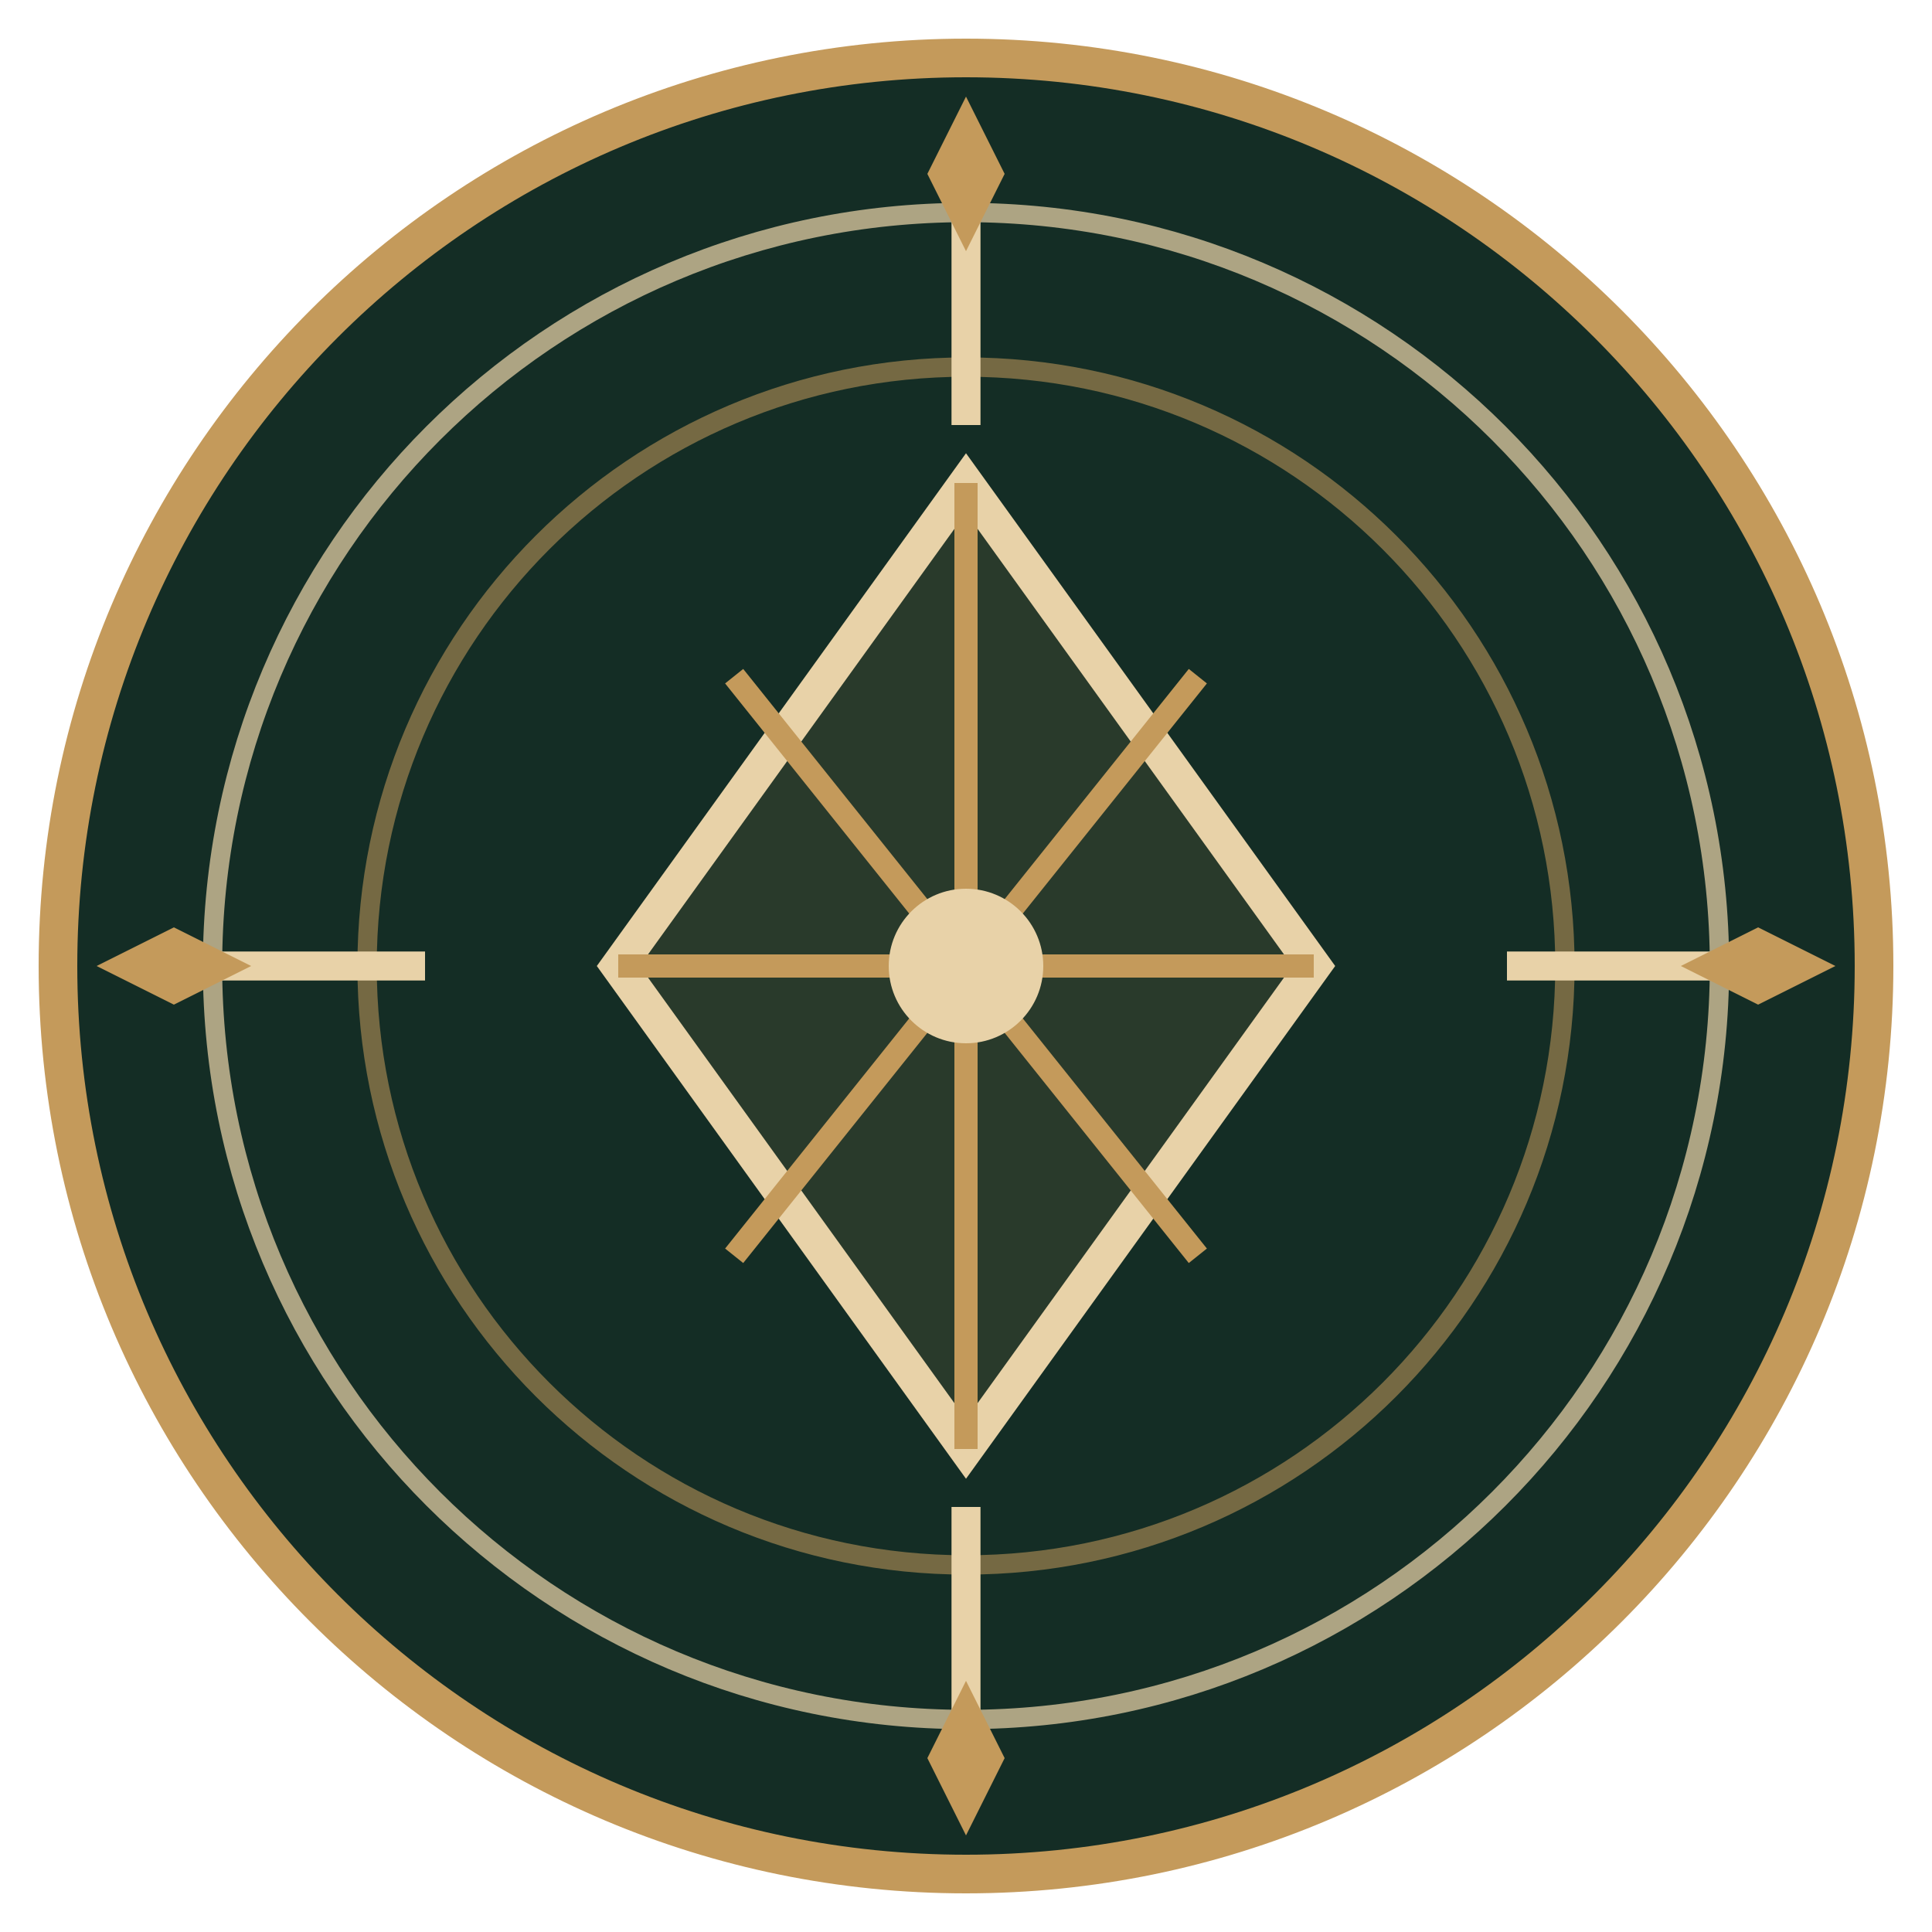
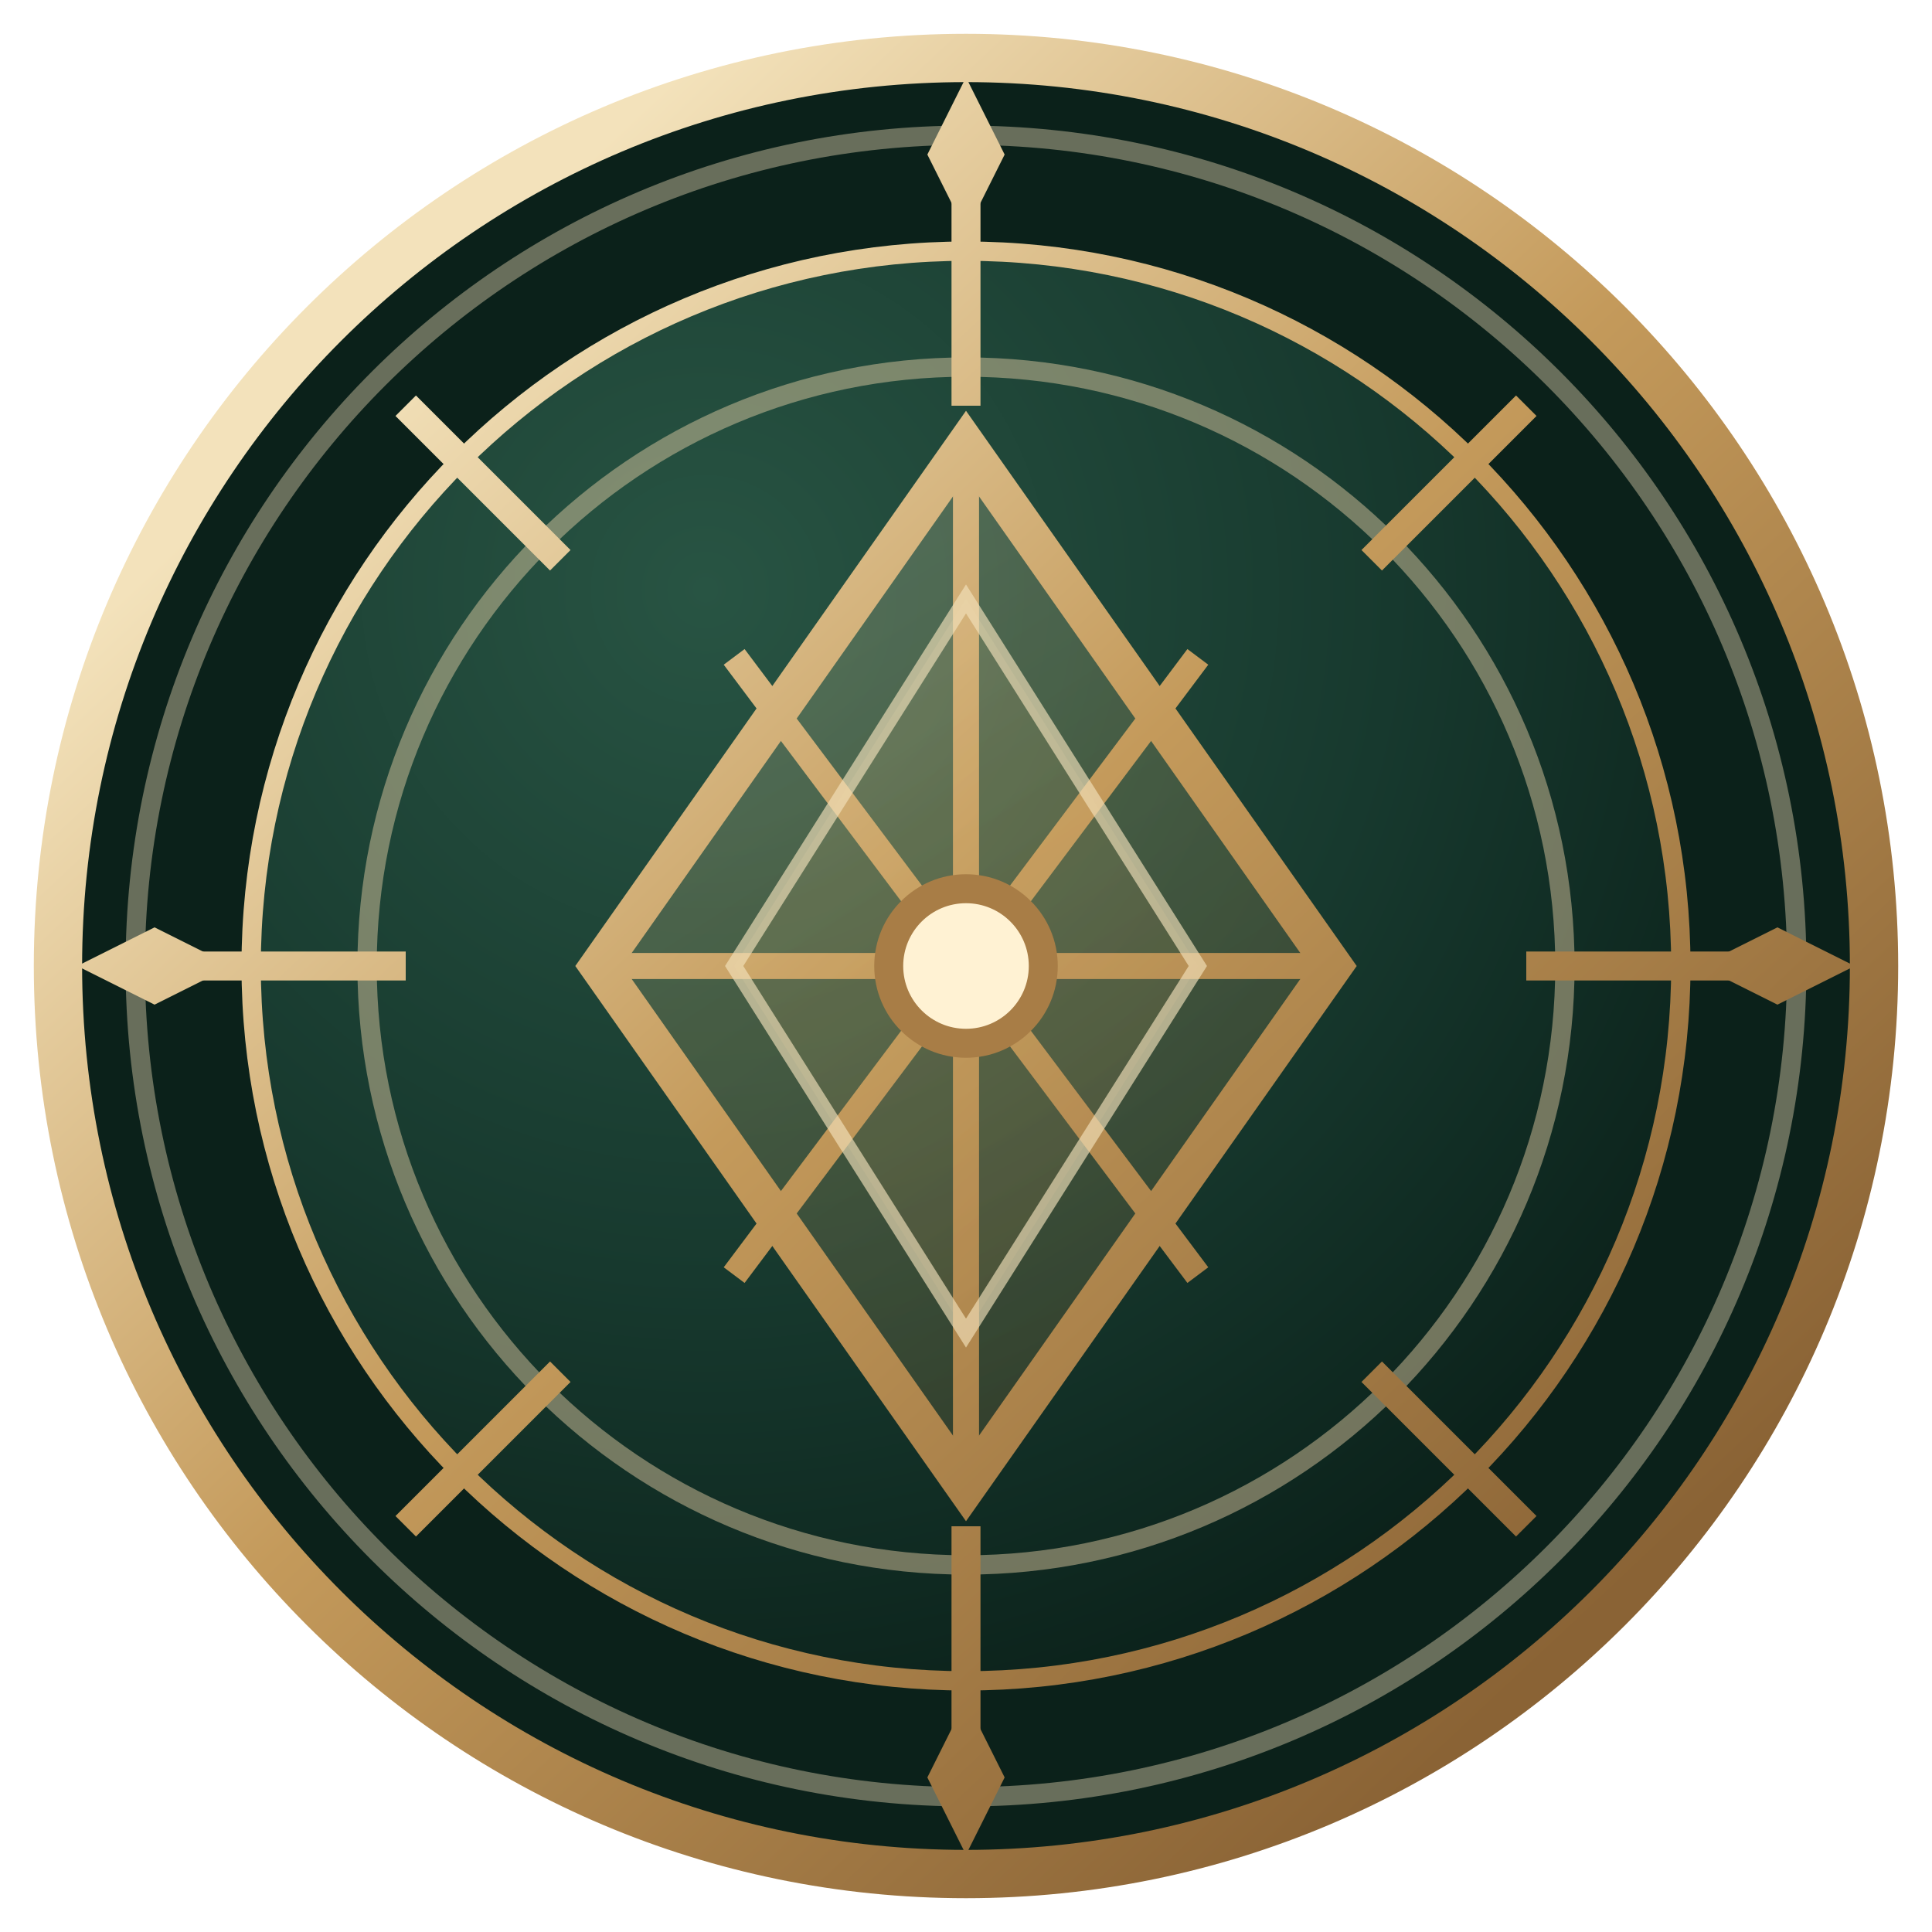
<svg xmlns="http://www.w3.org/2000/svg" viewBox="0 0 100 100" fill="none">
-   <circle cx="50" cy="50" r="47" fill="#142D25" stroke="#C49A5B" stroke-width="2" />
-   <circle cx="50" cy="50" r="39" stroke="#E8D2A8" stroke-opacity=".72" />
-   <circle cx="50" cy="50" r="31" stroke="#C49A5B" stroke-opacity=".55" />
-   <path d="M50 10v12m0 56v12M10 50h12m56 0h12" stroke="#E8D2A8" stroke-width="1.5" />
-   <path d="m50 25 18 25-18 25-18-25 18-25Z" fill="#C49A5B" fill-opacity=".12" stroke="#E8D2A8" stroke-width="1.8" />
-   <path d="m50 25 0 50m-18-25h36m-18 0 12-15m-12 15 12 15m-12-15L38 35m12 15L38 65" stroke="#C49A5B" stroke-width="1.2" />
-   <circle cx="50" cy="50" r="4" fill="#E8D2A8" />
-   <path d="m50 5 2 4-2 4-2-4 2-4Zm45 45-4 2-4-2 4-2 4 2ZM50 95l-2-4 2-4 2 4-2 4ZM5 50l4-2 4 2-4 2-4-2Z" fill="#C49A5B" />
+   <defs>
+     <radialGradient id="enamel" cx="32%" cy="24%" r="82%">
+       <stop stop-color="#285443" />
+       <stop offset=".58" stop-color="#17392E" />
+       <stop offset="1" stop-color="#0B211A" />
+     </radialGradient>
+     <linearGradient id="gold" x1="20" y1="18" x2="82" y2="84" gradientUnits="userSpaceOnUse">
+       <stop stop-color="#F3E2BB" />
+       <stop offset=".46" stop-color="#C49A5B" />
+       <stop offset="1" stop-color="#8A6335" />
+     </linearGradient>
+     <linearGradient id="gem" x1="37" y1="29" x2="65" y2="72" gradientUnits="userSpaceOnUse">
+       <stop stop-color="#F9E8BF" />
+       <stop offset=".38" stop-color="#D6B777" />
+       <stop offset="1" stop-color="#9B713E" />
+     </linearGradient>
+   </defs>
+   <circle cx="50" cy="50" r="47" fill="#0B211A" stroke="url(#gold)" stroke-width="2.5" />
+   <circle cx="50" cy="50" r="43" stroke="#F3E2BB" stroke-opacity=".4" />
+   <circle cx="50" cy="50" r="37" fill="url(#enamel)" stroke="url(#gold)" stroke-width="1" />
+   <circle cx="50" cy="50" r="31" stroke="#E8D2A8" stroke-opacity=".46" />
+   <path d="M50 9v12m0 58v12M9 50h12m58 0h12M21 21l8 8m42 42 8 8m0-58-8 8M29 71l-8 8" stroke="url(#gold)" stroke-width="1.5" />
+   <path d="m50 23 19 27-19 27-19-27 19-27Z" fill="url(#gem)" fill-opacity=".22" stroke="url(#gold)" stroke-width="2" />
+   <path d="m50 23 0 54m-19-27h38m-19 0 12-16m-12 16 12 16m-12-16L38 34m12 16L38 66" stroke="url(#gold)" stroke-width="1.35" />
+   <path d="m50 31 12 19-12 19-12-19 12-19Z" fill="url(#gem)" fill-opacity=".16" stroke="#F3E2BB" stroke-opacity=".65" stroke-width=".8" />
+   <circle cx="50" cy="50" r="4" fill="#FFF2D3" stroke="#A87D46" stroke-width="1.5" />
+   <path d="m50 4 2 4-2 4-2-4 2-4Zm46 46-4 2-4-2 4-2 4 2ZM50 96l-2-4 2-4 2 4-2 4ZM4 50l4-2 4 2-4 2-4-2Z" fill="url(#gold)" />
</svg>
